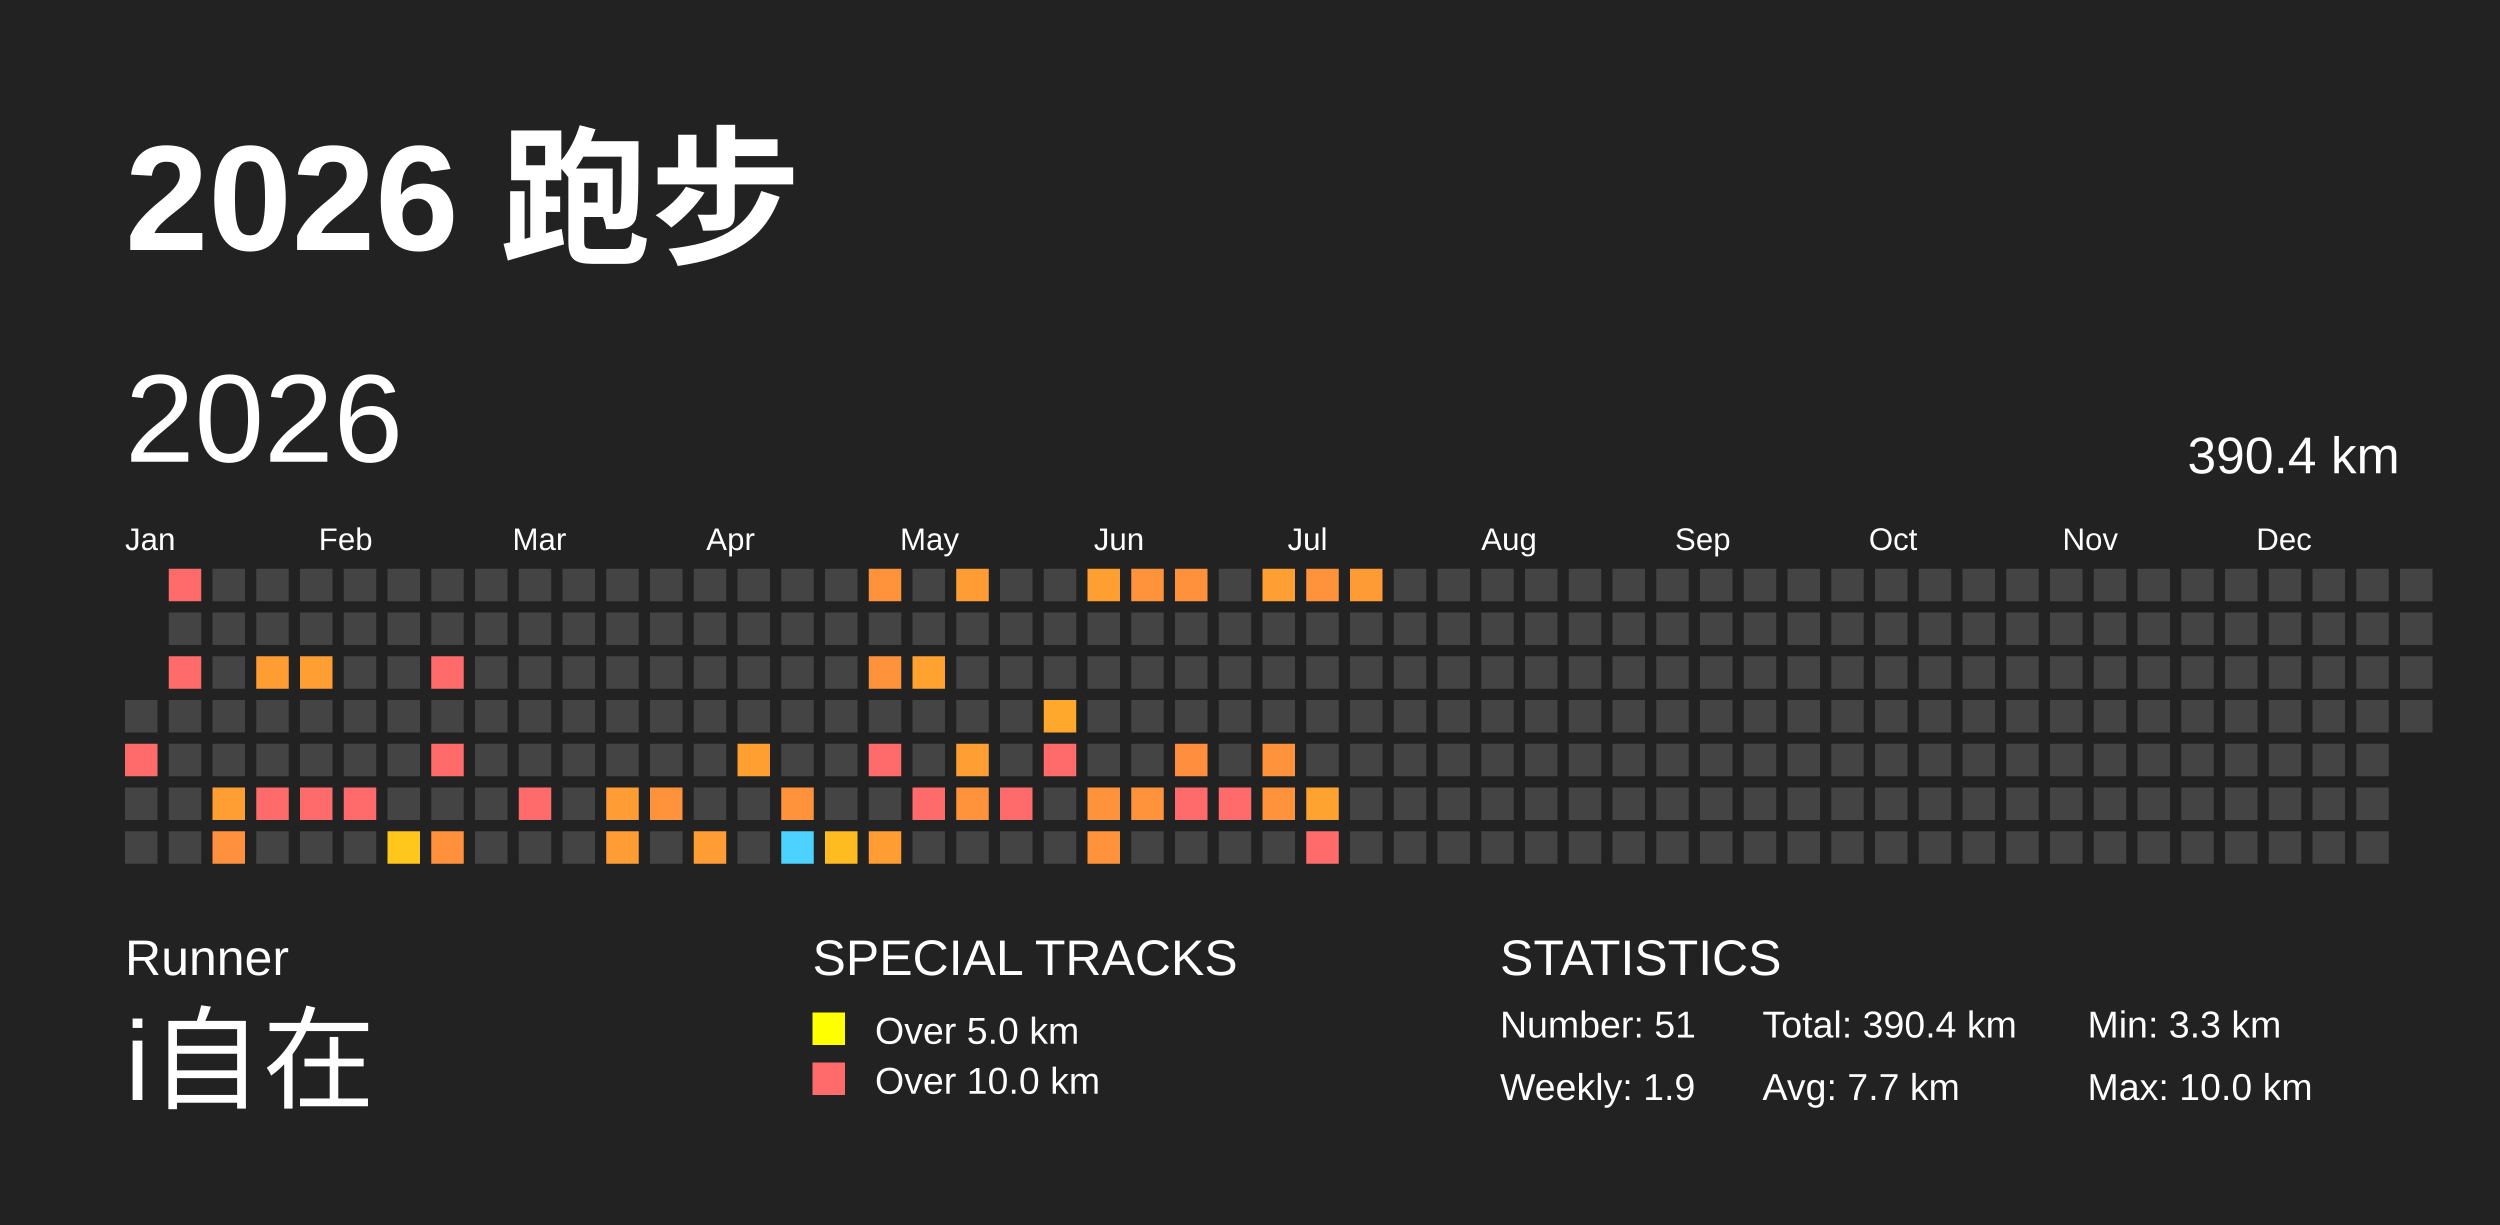
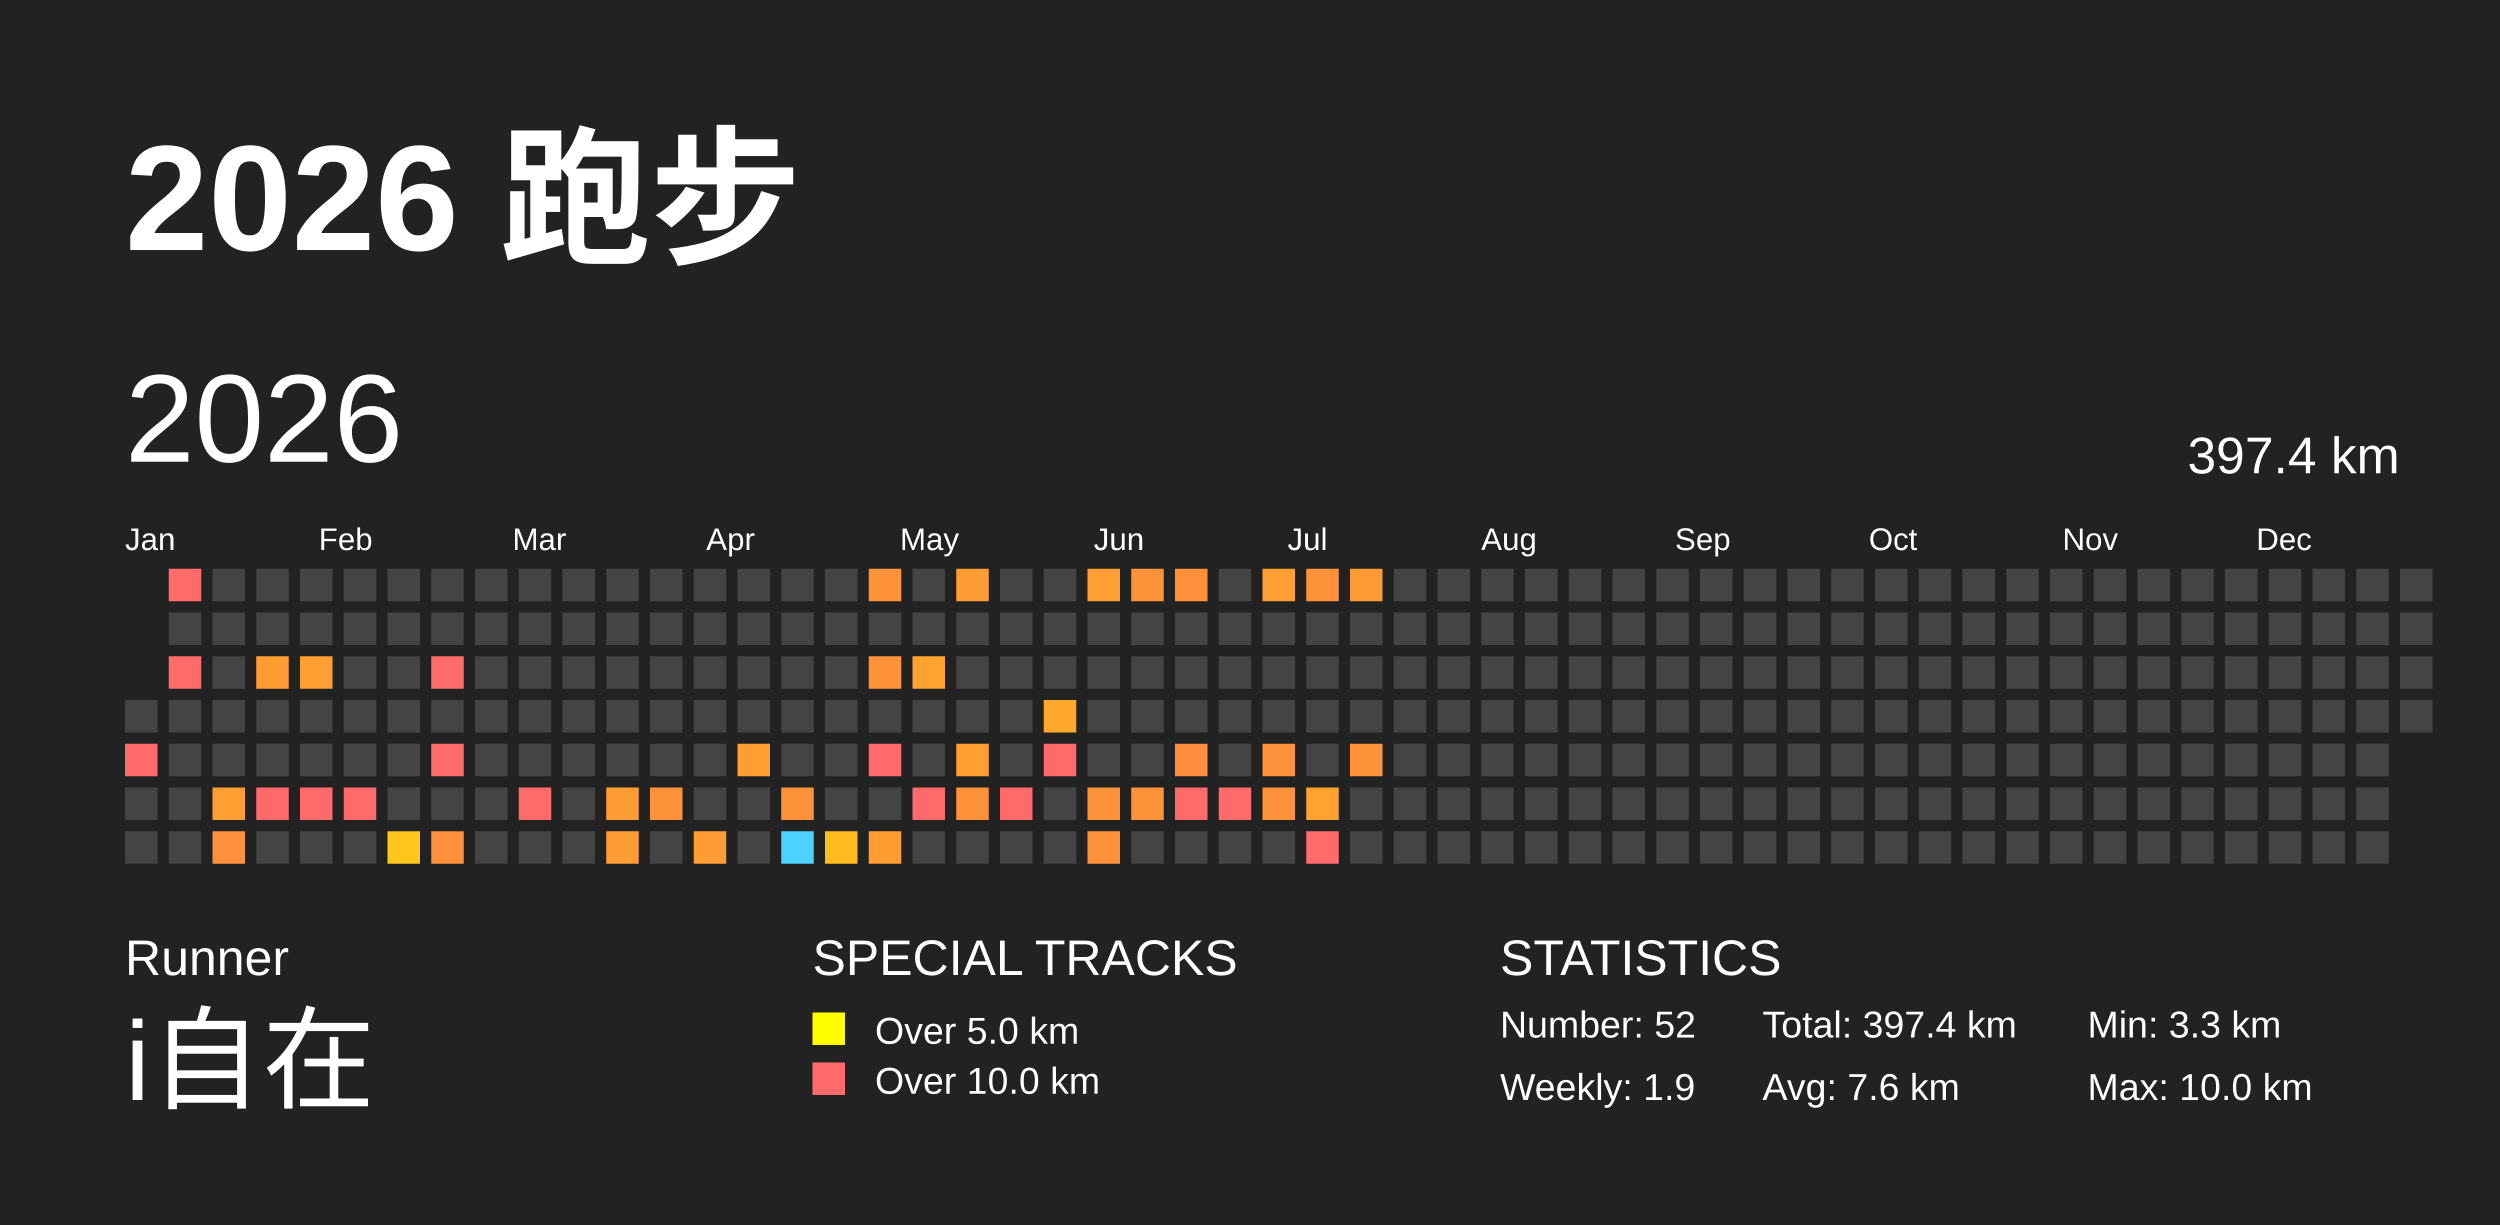
<svg xmlns="http://www.w3.org/2000/svg" baseProfile="full" height="98mm" version="1.1" viewBox="0,0,200,98" width="200mm">
  <defs />
  <rect fill="#222222" height="98" width="200" x="0" y="0" />
  <text fill="#FFFFFF" style="font-size:12px; font-family:Arial; font-weight:bold;" x="10" y="20">2026 跑步</text>
  <text fill="#FFFFFF" style="font-size:4px; font-family:Arial" x="10" y="78">Runner</text>
  <text fill="#FFFFFF" style="font-size:9px; font-family:Arial" x="10" y="88">i自在</text>
  <text fill="#FFFFFF" style="font-size:4px; font-family:Arial" x="65" y="78">SPECIAL TRACKS</text>
  <rect fill="#FFFF00" height="2.6" width="2.6" x="65" y="81" />
  <text fill="#FFFFFF" style="font-size:3px; font-family:Arial" x="70" y="83.5">Over 5.0 km</text>
  <rect fill="#FF6B6B" height="2.6" width="2.6" x="65" y="85" />
  <text fill="#FFFFFF" style="font-size:3px; font-family:Arial" x="70" y="87.5">Over 10.0 km</text>
  <text fill="#FFFFFF" style="font-size:4px; font-family:Arial" x="120" y="78">STATISTICS</text>
-   <text fill="#FFFFFF" style="font-size:3px; font-family:Arial" x="120" y="83">Number: 51</text>
+   <text fill="#FFFFFF" style="font-size:3px; font-family:Arial" x="120" y="83">Number: 52</text>
  <text fill="#FFFFFF" style="font-size:3px; font-family:Arial" x="120" y="88">Weekly: 1.9</text>
-   <text fill="#FFFFFF" style="font-size:3px; font-family:Arial" x="141" y="83">Total: 390.4 km</text>
-   <text fill="#FFFFFF" style="font-size:3px; font-family:Arial" x="141" y="88">Avg: 7.7 km</text>
+   <text fill="#FFFFFF" style="font-size:3px; font-family:Arial" x="141" y="83">Total: 397.4 km</text>
+   <text fill="#FFFFFF" style="font-size:3px; font-family:Arial" x="141" y="88">Avg: 7.6 km</text>
  <text fill="#FFFFFF" style="font-size:3px; font-family:Arial" x="167" y="83">Min: 3.3 km</text>
  <text fill="#FFFFFF" style="font-size:3px; font-family:Arial" x="167" y="88">Max: 10.0 km</text>
  <text dominant-baseline="hanging" fill="#FFFFFF" style="font-size:10.0px; font-family:Arial;" x="10" y="30">2026</text>
-   <text dominant-baseline="hanging" fill="#FFFFFF" style="font-size:4.125px; font-family:Arial;" x="175" y="35">390.4 km</text>
+   <text dominant-baseline="hanging" fill="#FFFFFF" style="font-size:4.125px; font-family:Arial;" x="175" y="35">397.4 km</text>
  <text fill="#FFFFFF" style="font-size:2.5px; font-family:Arial" x="10.0" y="44">Jan</text>
  <text fill="#FFFFFF" style="font-size:2.5px; font-family:Arial" x="25.5" y="44">Feb</text>
  <text fill="#FFFFFF" style="font-size:2.5px; font-family:Arial" x="41.0" y="44">Mar</text>
  <text fill="#FFFFFF" style="font-size:2.5px; font-family:Arial" x="56.5" y="44">Apr</text>
  <text fill="#FFFFFF" style="font-size:2.5px; font-family:Arial" x="72.0" y="44">May</text>
  <text fill="#FFFFFF" style="font-size:2.5px; font-family:Arial" x="87.5" y="44">Jun</text>
  <text fill="#FFFFFF" style="font-size:2.5px; font-family:Arial" x="103.0" y="44">Jul</text>
  <text fill="#FFFFFF" style="font-size:2.5px; font-family:Arial" x="118.5" y="44">Aug</text>
  <text fill="#FFFFFF" style="font-size:2.5px; font-family:Arial" x="134.0" y="44">Sep</text>
  <text fill="#FFFFFF" style="font-size:2.5px; font-family:Arial" x="149.5" y="44">Oct</text>
  <text fill="#FFFFFF" style="font-size:2.5px; font-family:Arial" x="165.0" y="44">Nov</text>
  <text fill="#FFFFFF" style="font-size:2.5px; font-family:Arial" x="180.5" y="44">Dec</text>
  <rect fill="#444444" height="2.6" width="2.6" x="10.0" y="56.0" />
  <rect fill="#FF6B6B" height="2.6" width="2.6" x="10.0" y="59.5" />
  <rect fill="#444444" height="2.6" width="2.6" x="10.0" y="63.0" />
  <rect fill="#444444" height="2.6" width="2.6" x="10.0" y="66.5" />
  <rect fill="#FF6B6B" height="2.6" width="2.6" x="13.5" y="45.5" />
  <rect fill="#444444" height="2.6" width="2.6" x="13.5" y="49.0" />
  <rect fill="#FF6B6B" height="2.6" width="2.6" x="13.5" y="52.5" />
  <rect fill="#444444" height="2.6" width="2.6" x="13.5" y="56.0" />
  <rect fill="#444444" height="2.6" width="2.6" x="13.5" y="59.5" />
  <rect fill="#444444" height="2.6" width="2.6" x="13.5" y="63.0" />
  <rect fill="#444444" height="2.6" width="2.6" x="13.5" y="66.5" />
  <rect fill="#444444" height="2.6" width="2.6" x="17.0" y="45.5" />
  <rect fill="#444444" height="2.6" width="2.6" x="17.0" y="49.0" />
  <rect fill="#444444" height="2.6" width="2.6" x="17.0" y="52.5" />
  <rect fill="#444444" height="2.6" width="2.6" x="17.0" y="56.0" />
  <rect fill="#444444" height="2.6" width="2.6" x="17.0" y="59.5" />
  <rect fill="#ff9e33" height="2.6" width="2.6" x="17.0" y="63.0" />
  <rect fill="#ff903d" height="2.6" width="2.6" x="17.0" y="66.5" />
  <rect fill="#444444" height="2.6" width="2.6" x="20.5" y="45.5" />
  <rect fill="#444444" height="2.6" width="2.6" x="20.5" y="49.0" />
  <rect fill="#ff9d33" height="2.6" width="2.6" x="20.5" y="52.5" />
  <rect fill="#444444" height="2.6" width="2.6" x="20.5" y="56.0" />
  <rect fill="#444444" height="2.6" width="2.6" x="20.5" y="59.5" />
  <rect fill="#FF6B6B" height="2.6" width="2.6" x="20.5" y="63.0" />
  <rect fill="#444444" height="2.6" width="2.6" x="20.5" y="66.5" />
  <rect fill="#444444" height="2.6" width="2.6" x="24.0" y="45.5" />
  <rect fill="#444444" height="2.6" width="2.6" x="24.0" y="49.0" />
  <rect fill="#ff9e33" height="2.6" width="2.6" x="24.0" y="52.5" />
  <rect fill="#444444" height="2.6" width="2.6" x="24.0" y="56.0" />
  <rect fill="#444444" height="2.6" width="2.6" x="24.0" y="59.5" />
  <rect fill="#FF6B6B" height="2.6" width="2.6" x="24.0" y="63.0" />
  <rect fill="#444444" height="2.6" width="2.6" x="24.0" y="66.5" />
  <rect fill="#444444" height="2.6" width="2.6" x="27.5" y="45.5" />
  <rect fill="#444444" height="2.6" width="2.6" x="27.5" y="49.0" />
  <rect fill="#444444" height="2.6" width="2.6" x="27.5" y="52.5" />
  <rect fill="#444444" height="2.6" width="2.6" x="27.5" y="56.0" />
  <rect fill="#444444" height="2.6" width="2.6" x="27.5" y="59.5" />
  <rect fill="#FF6B6B" height="2.6" width="2.6" x="27.5" y="63.0" />
  <rect fill="#444444" height="2.6" width="2.6" x="27.5" y="66.5" />
  <rect fill="#444444" height="2.6" width="2.6" x="31.0" y="45.5" />
  <rect fill="#444444" height="2.6" width="2.6" x="31.0" y="49.0" />
  <rect fill="#444444" height="2.6" width="2.6" x="31.0" y="52.5" />
  <rect fill="#444444" height="2.6" width="2.6" x="31.0" y="56.0" />
  <rect fill="#444444" height="2.6" width="2.6" x="31.0" y="59.5" />
  <rect fill="#444444" height="2.6" width="2.6" x="31.0" y="63.0" />
  <rect fill="#ffc61b" height="2.6" width="2.6" x="31.0" y="66.5" />
  <rect fill="#444444" height="2.6" width="2.6" x="34.5" y="45.5" />
  <rect fill="#444444" height="2.6" width="2.6" x="34.5" y="49.0" />
  <rect fill="#FF6B6B" height="2.6" width="2.6" x="34.5" y="52.5" />
  <rect fill="#444444" height="2.6" width="2.6" x="34.5" y="56.0" />
  <rect fill="#FF6B6B" height="2.6" width="2.6" x="34.5" y="59.5" />
  <rect fill="#444444" height="2.6" width="2.6" x="34.5" y="63.0" />
  <rect fill="#ff913d" height="2.6" width="2.6" x="34.5" y="66.5" />
  <rect fill="#444444" height="2.6" width="2.6" x="38.0" y="45.5" />
  <rect fill="#444444" height="2.6" width="2.6" x="38.0" y="49.0" />
  <rect fill="#444444" height="2.6" width="2.6" x="38.0" y="52.5" />
  <rect fill="#444444" height="2.6" width="2.6" x="38.0" y="56.0" />
  <rect fill="#444444" height="2.6" width="2.6" x="38.0" y="59.5" />
  <rect fill="#444444" height="2.6" width="2.6" x="38.0" y="63.0" />
  <rect fill="#444444" height="2.6" width="2.6" x="38.0" y="66.5" />
  <rect fill="#444444" height="2.6" width="2.6" x="41.5" y="45.5" />
  <rect fill="#444444" height="2.6" width="2.6" x="41.5" y="49.0" />
  <rect fill="#444444" height="2.6" width="2.6" x="41.5" y="52.5" />
  <rect fill="#444444" height="2.6" width="2.6" x="41.5" y="56.0" />
  <rect fill="#444444" height="2.6" width="2.6" x="41.5" y="59.5" />
  <rect fill="#FF6B6B" height="2.6" width="2.6" x="41.5" y="63.0" />
  <rect fill="#444444" height="2.6" width="2.6" x="41.5" y="66.5" />
  <rect fill="#444444" height="2.6" width="2.6" x="45.0" y="45.5" />
  <rect fill="#444444" height="2.6" width="2.6" x="45.0" y="49.0" />
  <rect fill="#444444" height="2.6" width="2.6" x="45.0" y="52.5" />
  <rect fill="#444444" height="2.6" width="2.6" x="45.0" y="56.0" />
  <rect fill="#444444" height="2.6" width="2.6" x="45.0" y="59.5" />
  <rect fill="#444444" height="2.6" width="2.6" x="45.0" y="63.0" />
  <rect fill="#444444" height="2.6" width="2.6" x="45.0" y="66.5" />
  <rect fill="#444444" height="2.6" width="2.6" x="48.5" y="45.5" />
  <rect fill="#444444" height="2.6" width="2.6" x="48.5" y="49.0" />
  <rect fill="#444444" height="2.6" width="2.6" x="48.5" y="52.5" />
  <rect fill="#444444" height="2.6" width="2.6" x="48.5" y="56.0" />
  <rect fill="#444444" height="2.6" width="2.6" x="48.5" y="59.5" />
  <rect fill="#ff9c34" height="2.6" width="2.6" x="48.5" y="63.0" />
  <rect fill="#ff9d34" height="2.6" width="2.6" x="48.5" y="66.5" />
  <rect fill="#444444" height="2.6" width="2.6" x="52.0" y="45.5" />
  <rect fill="#444444" height="2.6" width="2.6" x="52.0" y="49.0" />
  <rect fill="#444444" height="2.6" width="2.6" x="52.0" y="52.5" />
  <rect fill="#444444" height="2.6" width="2.6" x="52.0" y="56.0" />
  <rect fill="#444444" height="2.6" width="2.6" x="52.0" y="59.5" />
  <rect fill="#ff933b" height="2.6" width="2.6" x="52.0" y="63.0" />
  <rect fill="#444444" height="2.6" width="2.6" x="52.0" y="66.5" />
  <rect fill="#444444" height="2.6" width="2.6" x="55.5" y="45.5" />
  <rect fill="#444444" height="2.6" width="2.6" x="55.5" y="49.0" />
  <rect fill="#444444" height="2.6" width="2.6" x="55.5" y="52.5" />
  <rect fill="#444444" height="2.6" width="2.6" x="55.5" y="56.0" />
  <rect fill="#444444" height="2.6" width="2.6" x="55.5" y="59.5" />
  <rect fill="#444444" height="2.6" width="2.6" x="55.5" y="63.0" />
  <rect fill="#ff9c34" height="2.6" width="2.6" x="55.5" y="66.5" />
  <rect fill="#444444" height="2.6" width="2.6" x="59.0" y="45.5" />
  <rect fill="#444444" height="2.6" width="2.6" x="59.0" y="49.0" />
  <rect fill="#444444" height="2.6" width="2.6" x="59.0" y="52.5" />
  <rect fill="#444444" height="2.6" width="2.6" x="59.0" y="56.0" />
  <rect fill="#ff9f32" height="2.6" width="2.6" x="59.0" y="59.5" />
  <rect fill="#444444" height="2.6" width="2.6" x="59.0" y="63.0" />
  <rect fill="#444444" height="2.6" width="2.6" x="59.0" y="66.5" />
  <rect fill="#444444" height="2.6" width="2.6" x="62.5" y="45.5" />
  <rect fill="#444444" height="2.6" width="2.6" x="62.5" y="49.0" />
  <rect fill="#444444" height="2.6" width="2.6" x="62.5" y="52.5" />
  <rect fill="#444444" height="2.6" width="2.6" x="62.5" y="56.0" />
  <rect fill="#444444" height="2.6" width="2.6" x="62.5" y="59.5" />
  <rect fill="#ff933b" height="2.6" width="2.6" x="62.5" y="63.0" />
  <rect fill="#4dd2ff" height="2.6" width="2.6" x="62.5" y="66.5" />
  <rect fill="#444444" height="2.6" width="2.6" x="66.0" y="45.5" />
  <rect fill="#444444" height="2.6" width="2.6" x="66.0" y="49.0" />
  <rect fill="#444444" height="2.6" width="2.6" x="66.0" y="52.5" />
  <rect fill="#444444" height="2.6" width="2.6" x="66.0" y="56.0" />
  <rect fill="#444444" height="2.6" width="2.6" x="66.0" y="59.5" />
  <rect fill="#444444" height="2.6" width="2.6" x="66.0" y="63.0" />
  <rect fill="#ffbc20" height="2.6" width="2.6" x="66.0" y="66.5" />
  <rect fill="#ff933b" height="2.6" width="2.6" x="69.5" y="45.5" />
  <rect fill="#444444" height="2.6" width="2.6" x="69.5" y="49.0" />
  <rect fill="#ff933b" height="2.6" width="2.6" x="69.5" y="52.5" />
  <rect fill="#444444" height="2.6" width="2.6" x="69.5" y="56.0" />
  <rect fill="#FF6B6B" height="2.6" width="2.6" x="69.5" y="59.5" />
  <rect fill="#444444" height="2.6" width="2.6" x="69.5" y="63.0" />
  <rect fill="#ff9d33" height="2.6" width="2.6" x="69.5" y="66.5" />
  <rect fill="#444444" height="2.6" width="2.6" x="73.0" y="45.5" />
  <rect fill="#444444" height="2.6" width="2.6" x="73.0" y="49.0" />
  <rect fill="#ffa230" height="2.6" width="2.6" x="73.0" y="52.5" />
  <rect fill="#444444" height="2.6" width="2.6" x="73.0" y="56.0" />
  <rect fill="#444444" height="2.6" width="2.6" x="73.0" y="59.5" />
  <rect fill="#FF6B6B" height="2.6" width="2.6" x="73.0" y="63.0" />
  <rect fill="#444444" height="2.6" width="2.6" x="73.0" y="66.5" />
  <rect fill="#ff9d34" height="2.6" width="2.6" x="76.5" y="45.5" />
  <rect fill="#444444" height="2.6" width="2.6" x="76.5" y="49.0" />
  <rect fill="#444444" height="2.6" width="2.6" x="76.5" y="52.5" />
  <rect fill="#444444" height="2.6" width="2.6" x="76.5" y="56.0" />
  <rect fill="#ff9e33" height="2.6" width="2.6" x="76.5" y="59.5" />
  <rect fill="#ff933b" height="2.6" width="2.6" x="76.5" y="63.0" />
  <rect fill="#444444" height="2.6" width="2.6" x="76.5" y="66.5" />
  <rect fill="#444444" height="2.6" width="2.6" x="80.0" y="45.5" />
  <rect fill="#444444" height="2.6" width="2.6" x="80.0" y="49.0" />
  <rect fill="#444444" height="2.6" width="2.6" x="80.0" y="52.5" />
  <rect fill="#444444" height="2.6" width="2.6" x="80.0" y="56.0" />
  <rect fill="#444444" height="2.6" width="2.6" x="80.0" y="59.5" />
  <rect fill="#FF6B6B" height="2.6" width="2.6" x="80.0" y="63.0" />
  <rect fill="#444444" height="2.6" width="2.6" x="80.0" y="66.5" />
  <rect fill="#444444" height="2.6" width="2.6" x="83.5" y="45.5" />
  <rect fill="#444444" height="2.6" width="2.6" x="83.5" y="49.0" />
  <rect fill="#444444" height="2.6" width="2.6" x="83.5" y="52.5" />
  <rect fill="#ffa82c" height="2.6" width="2.6" x="83.5" y="56.0" />
  <rect fill="#FF6B6B" height="2.6" width="2.6" x="83.5" y="59.5" />
  <rect fill="#444444" height="2.6" width="2.6" x="83.5" y="63.0" />
  <rect fill="#444444" height="2.6" width="2.6" x="83.5" y="66.5" />
  <rect fill="#ff9f32" height="2.6" width="2.6" x="87.0" y="45.5" />
  <rect fill="#444444" height="2.6" width="2.6" x="87.0" y="49.0" />
  <rect fill="#444444" height="2.6" width="2.6" x="87.0" y="52.5" />
  <rect fill="#444444" height="2.6" width="2.6" x="87.0" y="56.0" />
  <rect fill="#444444" height="2.6" width="2.6" x="87.0" y="59.5" />
  <rect fill="#ff933b" height="2.6" width="2.6" x="87.0" y="63.0" />
  <rect fill="#ff933b" height="2.6" width="2.6" x="87.0" y="66.5" />
  <rect fill="#ff933b" height="2.6" width="2.6" x="90.5" y="45.5" />
  <rect fill="#444444" height="2.6" width="2.6" x="90.5" y="49.0" />
  <rect fill="#444444" height="2.6" width="2.6" x="90.5" y="52.5" />
  <rect fill="#444444" height="2.6" width="2.6" x="90.5" y="56.0" />
  <rect fill="#444444" height="2.6" width="2.6" x="90.5" y="59.5" />
  <rect fill="#ff933b" height="2.6" width="2.6" x="90.5" y="63.0" />
  <rect fill="#444444" height="2.6" width="2.6" x="90.5" y="66.5" />
  <rect fill="#ff913d" height="2.6" width="2.6" x="94.0" y="45.5" />
  <rect fill="#444444" height="2.6" width="2.6" x="94.0" y="49.0" />
  <rect fill="#444444" height="2.6" width="2.6" x="94.0" y="52.5" />
  <rect fill="#444444" height="2.6" width="2.6" x="94.0" y="56.0" />
  <rect fill="#ff8f3e" height="2.6" width="2.6" x="94.0" y="59.5" />
  <rect fill="#FF6B6B" height="2.6" width="2.6" x="94.0" y="63.0" />
  <rect fill="#444444" height="2.6" width="2.6" x="94.0" y="66.5" />
  <rect fill="#444444" height="2.6" width="2.6" x="97.5" y="45.5" />
  <rect fill="#444444" height="2.6" width="2.6" x="97.5" y="49.0" />
  <rect fill="#444444" height="2.6" width="2.6" x="97.5" y="52.5" />
  <rect fill="#444444" height="2.6" width="2.6" x="97.5" y="56.0" />
  <rect fill="#444444" height="2.6" width="2.6" x="97.5" y="59.5" />
  <rect fill="#FF6B6B" height="2.6" width="2.6" x="97.5" y="63.0" />
  <rect fill="#444444" height="2.6" width="2.6" x="97.5" y="66.5" />
  <rect fill="#ff9e33" height="2.6" width="2.6" x="101.0" y="45.5" />
  <rect fill="#444444" height="2.6" width="2.6" x="101.0" y="49.0" />
  <rect fill="#444444" height="2.6" width="2.6" x="101.0" y="52.5" />
  <rect fill="#444444" height="2.6" width="2.6" x="101.0" y="56.0" />
  <rect fill="#ff933b" height="2.6" width="2.6" x="101.0" y="59.5" />
  <rect fill="#ff933b" height="2.6" width="2.6" x="101.0" y="63.0" />
  <rect fill="#444444" height="2.6" width="2.6" x="101.0" y="66.5" />
  <rect fill="#ff933b" height="2.6" width="2.6" x="104.5" y="45.5" />
  <rect fill="#444444" height="2.6" width="2.6" x="104.5" y="49.0" />
  <rect fill="#444444" height="2.6" width="2.6" x="104.5" y="52.5" />
  <rect fill="#444444" height="2.6" width="2.6" x="104.5" y="56.0" />
  <rect fill="#444444" height="2.6" width="2.6" x="104.5" y="59.5" />
  <rect fill="#ffa330" height="2.6" width="2.6" x="104.5" y="63.0" />
  <rect fill="#FF6B6B" height="2.6" width="2.6" x="104.5" y="66.5" />
  <rect fill="#ff9b35" height="2.6" width="2.6" x="108.0" y="45.5" />
  <rect fill="#444444" height="2.6" width="2.6" x="108.0" y="49.0" />
  <rect fill="#444444" height="2.6" width="2.6" x="108.0" y="52.5" />
  <rect fill="#444444" height="2.6" width="2.6" x="108.0" y="56.0" />
-   <rect fill="#444444" height="2.6" width="2.6" x="108.0" y="59.5" />
+   <rect fill="#ff933b" height="2.6" width="2.6" x="108.0" y="59.5" />
  <rect fill="#444444" height="2.6" width="2.6" x="108.0" y="63.0" />
  <rect fill="#444444" height="2.6" width="2.6" x="108.0" y="66.5" />
  <rect fill="#444444" height="2.6" width="2.6" x="111.5" y="45.5" />
  <rect fill="#444444" height="2.6" width="2.6" x="111.5" y="49.0" />
  <rect fill="#444444" height="2.6" width="2.6" x="111.5" y="52.5" />
  <rect fill="#444444" height="2.6" width="2.6" x="111.5" y="56.0" />
  <rect fill="#444444" height="2.6" width="2.6" x="111.5" y="59.5" />
  <rect fill="#444444" height="2.6" width="2.6" x="111.5" y="63.0" />
  <rect fill="#444444" height="2.6" width="2.6" x="111.5" y="66.5" />
  <rect fill="#444444" height="2.6" width="2.6" x="115.0" y="45.5" />
  <rect fill="#444444" height="2.6" width="2.6" x="115.0" y="49.0" />
  <rect fill="#444444" height="2.6" width="2.6" x="115.0" y="52.5" />
  <rect fill="#444444" height="2.6" width="2.6" x="115.0" y="56.0" />
  <rect fill="#444444" height="2.6" width="2.6" x="115.0" y="59.5" />
  <rect fill="#444444" height="2.6" width="2.6" x="115.0" y="63.0" />
  <rect fill="#444444" height="2.6" width="2.6" x="115.0" y="66.5" />
  <rect fill="#444444" height="2.6" width="2.6" x="118.5" y="45.5" />
  <rect fill="#444444" height="2.6" width="2.6" x="118.5" y="49.0" />
  <rect fill="#444444" height="2.6" width="2.6" x="118.5" y="52.5" />
  <rect fill="#444444" height="2.6" width="2.6" x="118.5" y="56.0" />
  <rect fill="#444444" height="2.6" width="2.6" x="118.5" y="59.5" />
  <rect fill="#444444" height="2.6" width="2.6" x="118.5" y="63.0" />
  <rect fill="#444444" height="2.6" width="2.6" x="118.5" y="66.5" />
  <rect fill="#444444" height="2.6" width="2.6" x="122.0" y="45.5" />
  <rect fill="#444444" height="2.6" width="2.6" x="122.0" y="49.0" />
  <rect fill="#444444" height="2.6" width="2.6" x="122.0" y="52.5" />
  <rect fill="#444444" height="2.6" width="2.6" x="122.0" y="56.0" />
  <rect fill="#444444" height="2.6" width="2.6" x="122.0" y="59.5" />
  <rect fill="#444444" height="2.6" width="2.6" x="122.0" y="63.0" />
  <rect fill="#444444" height="2.6" width="2.6" x="122.0" y="66.5" />
  <rect fill="#444444" height="2.6" width="2.6" x="125.5" y="45.5" />
  <rect fill="#444444" height="2.6" width="2.6" x="125.5" y="49.0" />
  <rect fill="#444444" height="2.6" width="2.6" x="125.5" y="52.5" />
  <rect fill="#444444" height="2.6" width="2.6" x="125.5" y="56.0" />
  <rect fill="#444444" height="2.6" width="2.6" x="125.5" y="59.5" />
  <rect fill="#444444" height="2.6" width="2.6" x="125.5" y="63.0" />
  <rect fill="#444444" height="2.6" width="2.6" x="125.5" y="66.5" />
  <rect fill="#444444" height="2.6" width="2.6" x="129.0" y="45.5" />
  <rect fill="#444444" height="2.6" width="2.6" x="129.0" y="49.0" />
  <rect fill="#444444" height="2.6" width="2.6" x="129.0" y="52.5" />
  <rect fill="#444444" height="2.6" width="2.6" x="129.0" y="56.0" />
  <rect fill="#444444" height="2.6" width="2.6" x="129.0" y="59.5" />
  <rect fill="#444444" height="2.6" width="2.6" x="129.0" y="63.0" />
  <rect fill="#444444" height="2.6" width="2.6" x="129.0" y="66.5" />
  <rect fill="#444444" height="2.6" width="2.6" x="132.5" y="45.5" />
  <rect fill="#444444" height="2.6" width="2.6" x="132.5" y="49.0" />
  <rect fill="#444444" height="2.6" width="2.6" x="132.5" y="52.5" />
  <rect fill="#444444" height="2.6" width="2.6" x="132.5" y="56.0" />
  <rect fill="#444444" height="2.6" width="2.6" x="132.5" y="59.5" />
  <rect fill="#444444" height="2.6" width="2.6" x="132.5" y="63.0" />
  <rect fill="#444444" height="2.6" width="2.6" x="132.5" y="66.5" />
  <rect fill="#444444" height="2.6" width="2.6" x="136.0" y="45.5" />
  <rect fill="#444444" height="2.6" width="2.6" x="136.0" y="49.0" />
  <rect fill="#444444" height="2.6" width="2.6" x="136.0" y="52.5" />
  <rect fill="#444444" height="2.6" width="2.6" x="136.0" y="56.0" />
  <rect fill="#444444" height="2.6" width="2.6" x="136.0" y="59.5" />
  <rect fill="#444444" height="2.6" width="2.6" x="136.0" y="63.0" />
  <rect fill="#444444" height="2.6" width="2.6" x="136.0" y="66.5" />
  <rect fill="#444444" height="2.6" width="2.6" x="139.5" y="45.5" />
  <rect fill="#444444" height="2.6" width="2.6" x="139.5" y="49.0" />
  <rect fill="#444444" height="2.6" width="2.6" x="139.5" y="52.5" />
  <rect fill="#444444" height="2.6" width="2.6" x="139.5" y="56.0" />
  <rect fill="#444444" height="2.6" width="2.6" x="139.5" y="59.5" />
  <rect fill="#444444" height="2.6" width="2.6" x="139.5" y="63.0" />
  <rect fill="#444444" height="2.6" width="2.6" x="139.5" y="66.5" />
  <rect fill="#444444" height="2.6" width="2.6" x="143.0" y="45.5" />
  <rect fill="#444444" height="2.6" width="2.6" x="143.0" y="49.0" />
  <rect fill="#444444" height="2.6" width="2.6" x="143.0" y="52.5" />
  <rect fill="#444444" height="2.6" width="2.6" x="143.0" y="56.0" />
  <rect fill="#444444" height="2.6" width="2.6" x="143.0" y="59.5" />
  <rect fill="#444444" height="2.6" width="2.6" x="143.0" y="63.0" />
  <rect fill="#444444" height="2.6" width="2.6" x="143.0" y="66.5" />
  <rect fill="#444444" height="2.6" width="2.6" x="146.5" y="45.5" />
  <rect fill="#444444" height="2.6" width="2.6" x="146.5" y="49.0" />
  <rect fill="#444444" height="2.6" width="2.6" x="146.5" y="52.5" />
  <rect fill="#444444" height="2.6" width="2.6" x="146.5" y="56.0" />
  <rect fill="#444444" height="2.6" width="2.6" x="146.5" y="59.5" />
  <rect fill="#444444" height="2.6" width="2.6" x="146.5" y="63.0" />
  <rect fill="#444444" height="2.6" width="2.6" x="146.5" y="66.5" />
  <rect fill="#444444" height="2.6" width="2.6" x="150.0" y="45.5" />
  <rect fill="#444444" height="2.6" width="2.6" x="150.0" y="49.0" />
  <rect fill="#444444" height="2.6" width="2.6" x="150.0" y="52.5" />
  <rect fill="#444444" height="2.6" width="2.6" x="150.0" y="56.0" />
  <rect fill="#444444" height="2.6" width="2.6" x="150.0" y="59.5" />
  <rect fill="#444444" height="2.6" width="2.6" x="150.0" y="63.0" />
  <rect fill="#444444" height="2.6" width="2.6" x="150.0" y="66.5" />
  <rect fill="#444444" height="2.6" width="2.6" x="153.5" y="45.5" />
  <rect fill="#444444" height="2.6" width="2.6" x="153.5" y="49.0" />
  <rect fill="#444444" height="2.6" width="2.6" x="153.5" y="52.5" />
  <rect fill="#444444" height="2.6" width="2.6" x="153.5" y="56.0" />
  <rect fill="#444444" height="2.6" width="2.6" x="153.5" y="59.5" />
  <rect fill="#444444" height="2.6" width="2.6" x="153.5" y="63.0" />
  <rect fill="#444444" height="2.6" width="2.6" x="153.5" y="66.5" />
  <rect fill="#444444" height="2.6" width="2.6" x="157.0" y="45.5" />
  <rect fill="#444444" height="2.6" width="2.6" x="157.0" y="49.0" />
  <rect fill="#444444" height="2.6" width="2.6" x="157.0" y="52.5" />
  <rect fill="#444444" height="2.6" width="2.6" x="157.0" y="56.0" />
  <rect fill="#444444" height="2.6" width="2.6" x="157.0" y="59.5" />
  <rect fill="#444444" height="2.6" width="2.6" x="157.0" y="63.0" />
  <rect fill="#444444" height="2.6" width="2.6" x="157.0" y="66.5" />
  <rect fill="#444444" height="2.6" width="2.6" x="160.5" y="45.5" />
  <rect fill="#444444" height="2.6" width="2.6" x="160.5" y="49.0" />
  <rect fill="#444444" height="2.6" width="2.6" x="160.5" y="52.5" />
  <rect fill="#444444" height="2.6" width="2.6" x="160.5" y="56.0" />
  <rect fill="#444444" height="2.6" width="2.6" x="160.5" y="59.5" />
  <rect fill="#444444" height="2.6" width="2.6" x="160.5" y="63.0" />
  <rect fill="#444444" height="2.6" width="2.6" x="160.5" y="66.5" />
  <rect fill="#444444" height="2.6" width="2.6" x="164.0" y="45.5" />
  <rect fill="#444444" height="2.6" width="2.6" x="164.0" y="49.0" />
  <rect fill="#444444" height="2.6" width="2.6" x="164.0" y="52.5" />
  <rect fill="#444444" height="2.6" width="2.6" x="164.0" y="56.0" />
  <rect fill="#444444" height="2.6" width="2.6" x="164.0" y="59.5" />
  <rect fill="#444444" height="2.6" width="2.6" x="164.0" y="63.0" />
  <rect fill="#444444" height="2.6" width="2.6" x="164.0" y="66.5" />
  <rect fill="#444444" height="2.6" width="2.6" x="167.5" y="45.5" />
  <rect fill="#444444" height="2.6" width="2.6" x="167.5" y="49.0" />
  <rect fill="#444444" height="2.6" width="2.6" x="167.5" y="52.5" />
  <rect fill="#444444" height="2.6" width="2.6" x="167.5" y="56.0" />
  <rect fill="#444444" height="2.6" width="2.6" x="167.5" y="59.5" />
  <rect fill="#444444" height="2.6" width="2.6" x="167.5" y="63.0" />
  <rect fill="#444444" height="2.6" width="2.6" x="167.5" y="66.5" />
  <rect fill="#444444" height="2.6" width="2.6" x="171.0" y="45.5" />
  <rect fill="#444444" height="2.6" width="2.6" x="171.0" y="49.0" />
  <rect fill="#444444" height="2.6" width="2.6" x="171.0" y="52.5" />
  <rect fill="#444444" height="2.6" width="2.6" x="171.0" y="56.0" />
  <rect fill="#444444" height="2.6" width="2.6" x="171.0" y="59.5" />
  <rect fill="#444444" height="2.6" width="2.6" x="171.0" y="63.0" />
  <rect fill="#444444" height="2.6" width="2.6" x="171.0" y="66.5" />
  <rect fill="#444444" height="2.6" width="2.6" x="174.5" y="45.5" />
  <rect fill="#444444" height="2.6" width="2.6" x="174.5" y="49.0" />
  <rect fill="#444444" height="2.6" width="2.6" x="174.5" y="52.5" />
  <rect fill="#444444" height="2.6" width="2.6" x="174.5" y="56.0" />
  <rect fill="#444444" height="2.6" width="2.6" x="174.5" y="59.5" />
  <rect fill="#444444" height="2.6" width="2.6" x="174.5" y="63.0" />
  <rect fill="#444444" height="2.6" width="2.6" x="174.5" y="66.5" />
  <rect fill="#444444" height="2.6" width="2.6" x="178.0" y="45.5" />
  <rect fill="#444444" height="2.6" width="2.6" x="178.0" y="49.0" />
  <rect fill="#444444" height="2.6" width="2.6" x="178.0" y="52.5" />
  <rect fill="#444444" height="2.6" width="2.6" x="178.0" y="56.0" />
  <rect fill="#444444" height="2.6" width="2.6" x="178.0" y="59.5" />
  <rect fill="#444444" height="2.6" width="2.6" x="178.0" y="63.0" />
  <rect fill="#444444" height="2.6" width="2.6" x="178.0" y="66.5" />
  <rect fill="#444444" height="2.6" width="2.6" x="181.5" y="45.5" />
  <rect fill="#444444" height="2.6" width="2.6" x="181.5" y="49.0" />
  <rect fill="#444444" height="2.6" width="2.6" x="181.5" y="52.5" />
  <rect fill="#444444" height="2.6" width="2.6" x="181.5" y="56.0" />
  <rect fill="#444444" height="2.6" width="2.6" x="181.5" y="59.5" />
  <rect fill="#444444" height="2.6" width="2.6" x="181.5" y="63.0" />
  <rect fill="#444444" height="2.6" width="2.6" x="181.5" y="66.5" />
  <rect fill="#444444" height="2.6" width="2.6" x="185.0" y="45.5" />
  <rect fill="#444444" height="2.6" width="2.6" x="185.0" y="49.0" />
  <rect fill="#444444" height="2.6" width="2.6" x="185.0" y="52.5" />
  <rect fill="#444444" height="2.6" width="2.6" x="185.0" y="56.0" />
  <rect fill="#444444" height="2.6" width="2.6" x="185.0" y="59.5" />
  <rect fill="#444444" height="2.6" width="2.6" x="185.0" y="63.0" />
  <rect fill="#444444" height="2.6" width="2.6" x="185.0" y="66.5" />
  <rect fill="#444444" height="2.6" width="2.6" x="188.5" y="45.5" />
  <rect fill="#444444" height="2.6" width="2.6" x="188.5" y="49.0" />
  <rect fill="#444444" height="2.6" width="2.6" x="188.5" y="52.5" />
  <rect fill="#444444" height="2.6" width="2.6" x="188.5" y="56.0" />
  <rect fill="#444444" height="2.6" width="2.6" x="188.5" y="59.5" />
  <rect fill="#444444" height="2.6" width="2.6" x="188.5" y="63.0" />
  <rect fill="#444444" height="2.6" width="2.6" x="188.5" y="66.5" />
  <rect fill="#444444" height="2.6" width="2.6" x="192.0" y="45.5" />
  <rect fill="#444444" height="2.6" width="2.6" x="192.0" y="49.0" />
  <rect fill="#444444" height="2.6" width="2.6" x="192.0" y="52.5" />
  <rect fill="#444444" height="2.6" width="2.6" x="192.0" y="56.0" />
</svg>
